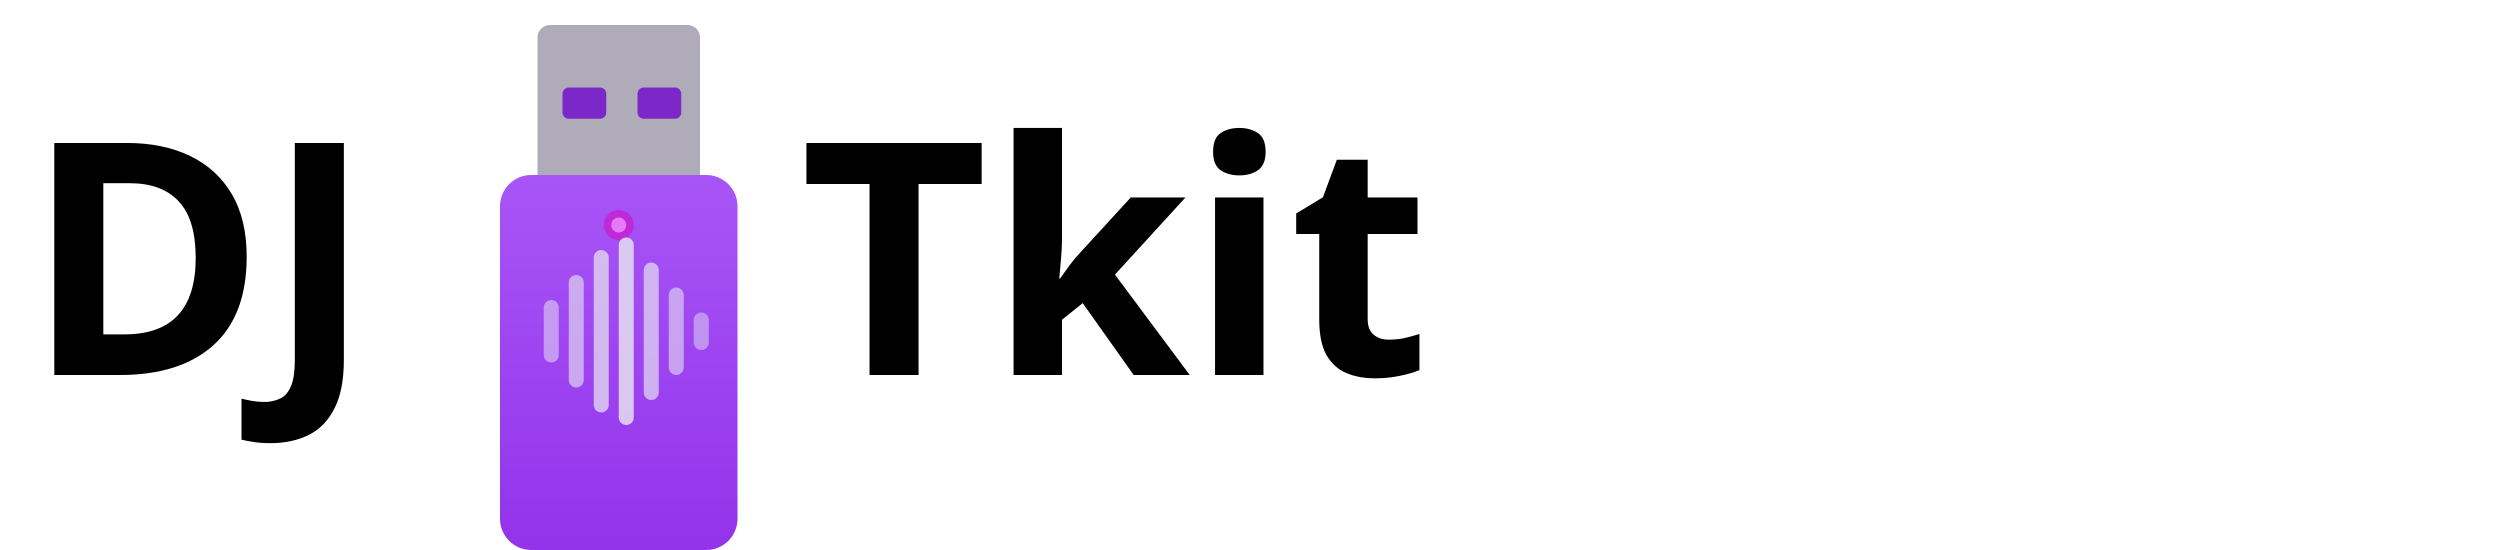
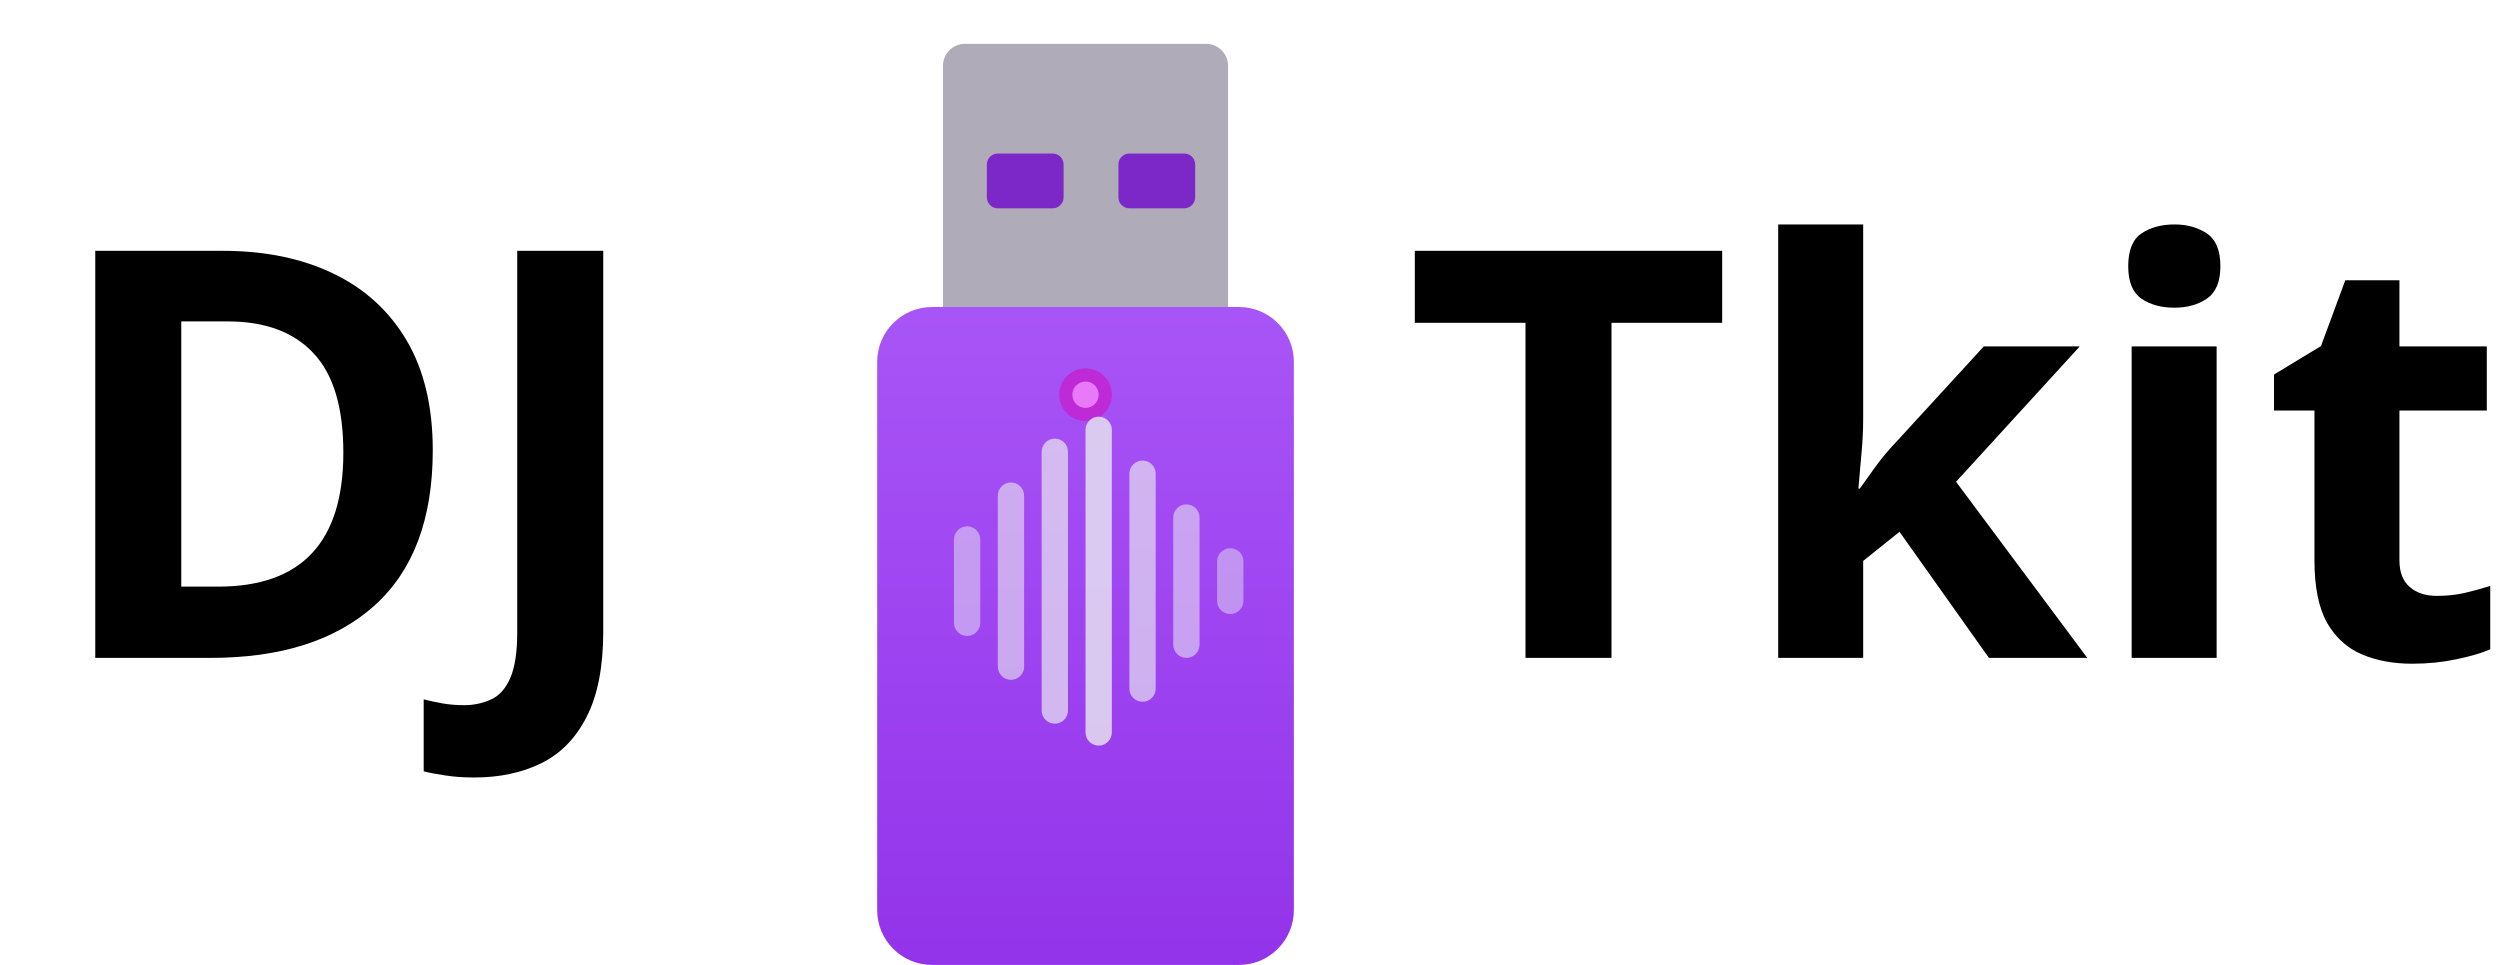
- <svg xmlns="http://www.w3.org/2000/svg" width="200" height="44" viewBox="0 0 200 44" role="img" aria-label="DJ USB Tkit">
+ <svg xmlns="http://www.w3.org/2000/svg" width="114" height="44" viewBox="0 0 114 44" role="img" aria-label="DJ USB Tkit">
  <defs>
    <linearGradient id="usb-body" x1="0" y1="0" x2="0" y2="1">
      <stop stop-color="#a855f7" />
      <stop offset="1" stop-color="#9333ea" />
    </linearGradient>
  </defs>
  <text x="2" y="30" font-family="Outfit, system-ui, sans-serif" font-size="26" font-weight="700" fill="currentColor">DJ</text>
  <g transform="translate(40,2)">
    <rect x="3" y="0" width="13" height="15" rx="1" fill="#b0abb8" />
    <rect x="5" y="5" width="3.5" height="2.5" rx="0.5" fill="#7c28c9" />
    <rect x="11" y="5" width="3.5" height="2.5" rx="0.5" fill="#7c28c9" />
    <rect x="0" y="12" width="19" height="30" rx="2.5" fill="url(#usb-body)" />
    <circle cx="9.5" cy="16" r="1.2" fill="#c026d3" opacity="0.9" />
    <circle cx="9.5" cy="16" r="0.6" fill="#e879f9" />
    <rect x="3.5" y="22" width="1.2" height="5" rx="0.6" fill="#e4dff0" opacity="0.55" />
    <rect x="5.5" y="20" width="1.2" height="9" rx="0.6" fill="#e4dff0" opacity="0.65" />
    <rect x="7.5" y="18" width="1.2" height="13" rx="0.6" fill="#e4dff0" opacity="0.75" />
    <rect x="9.5" y="17" width="1.2" height="15" rx="0.6" fill="#e4dff0" opacity="0.85" />
    <rect x="11.5" y="19" width="1.2" height="11" rx="0.6" fill="#e4dff0" opacity="0.7" />
    <rect x="13.5" y="21" width="1.2" height="7" rx="0.6" fill="#e4dff0" opacity="0.6" />
    <rect x="15.5" y="23" width="1.2" height="3" rx="0.6" fill="#e4dff0" opacity="0.5" />
  </g>
  <text x="64" y="30" font-family="Outfit, system-ui, sans-serif" font-size="26" font-weight="700" fill="currentColor">Tkit</text>
</svg>
